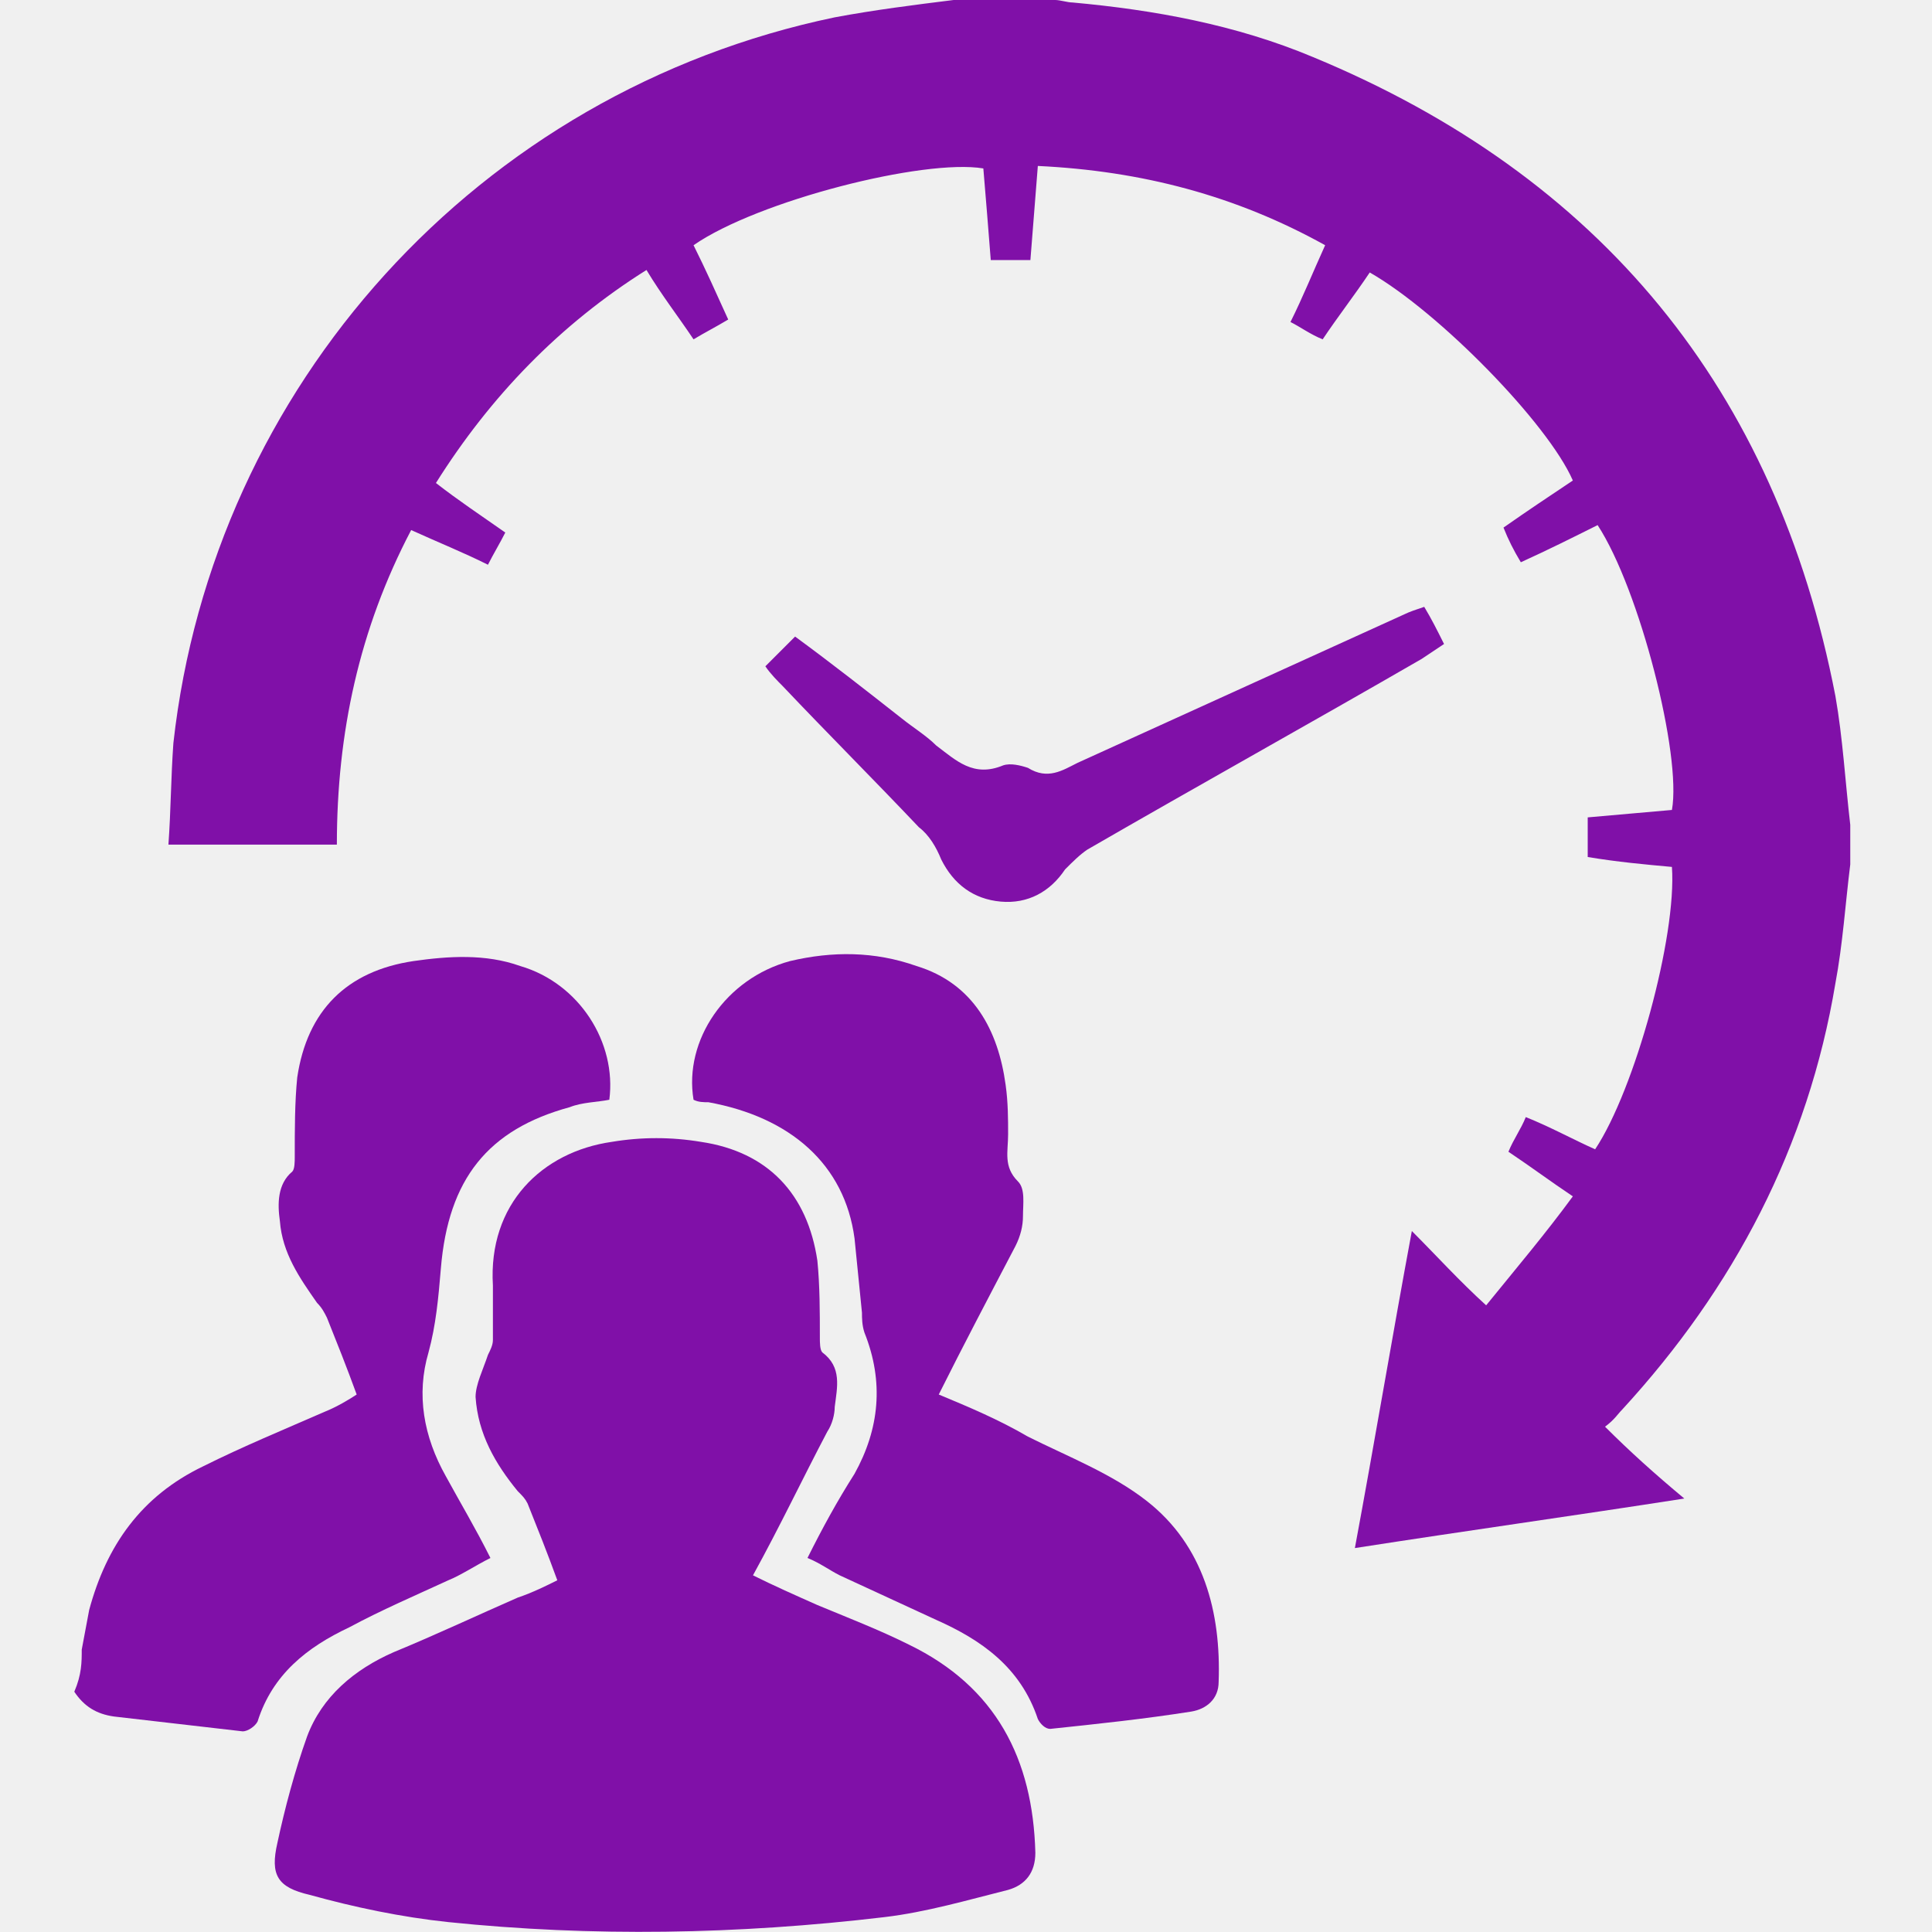
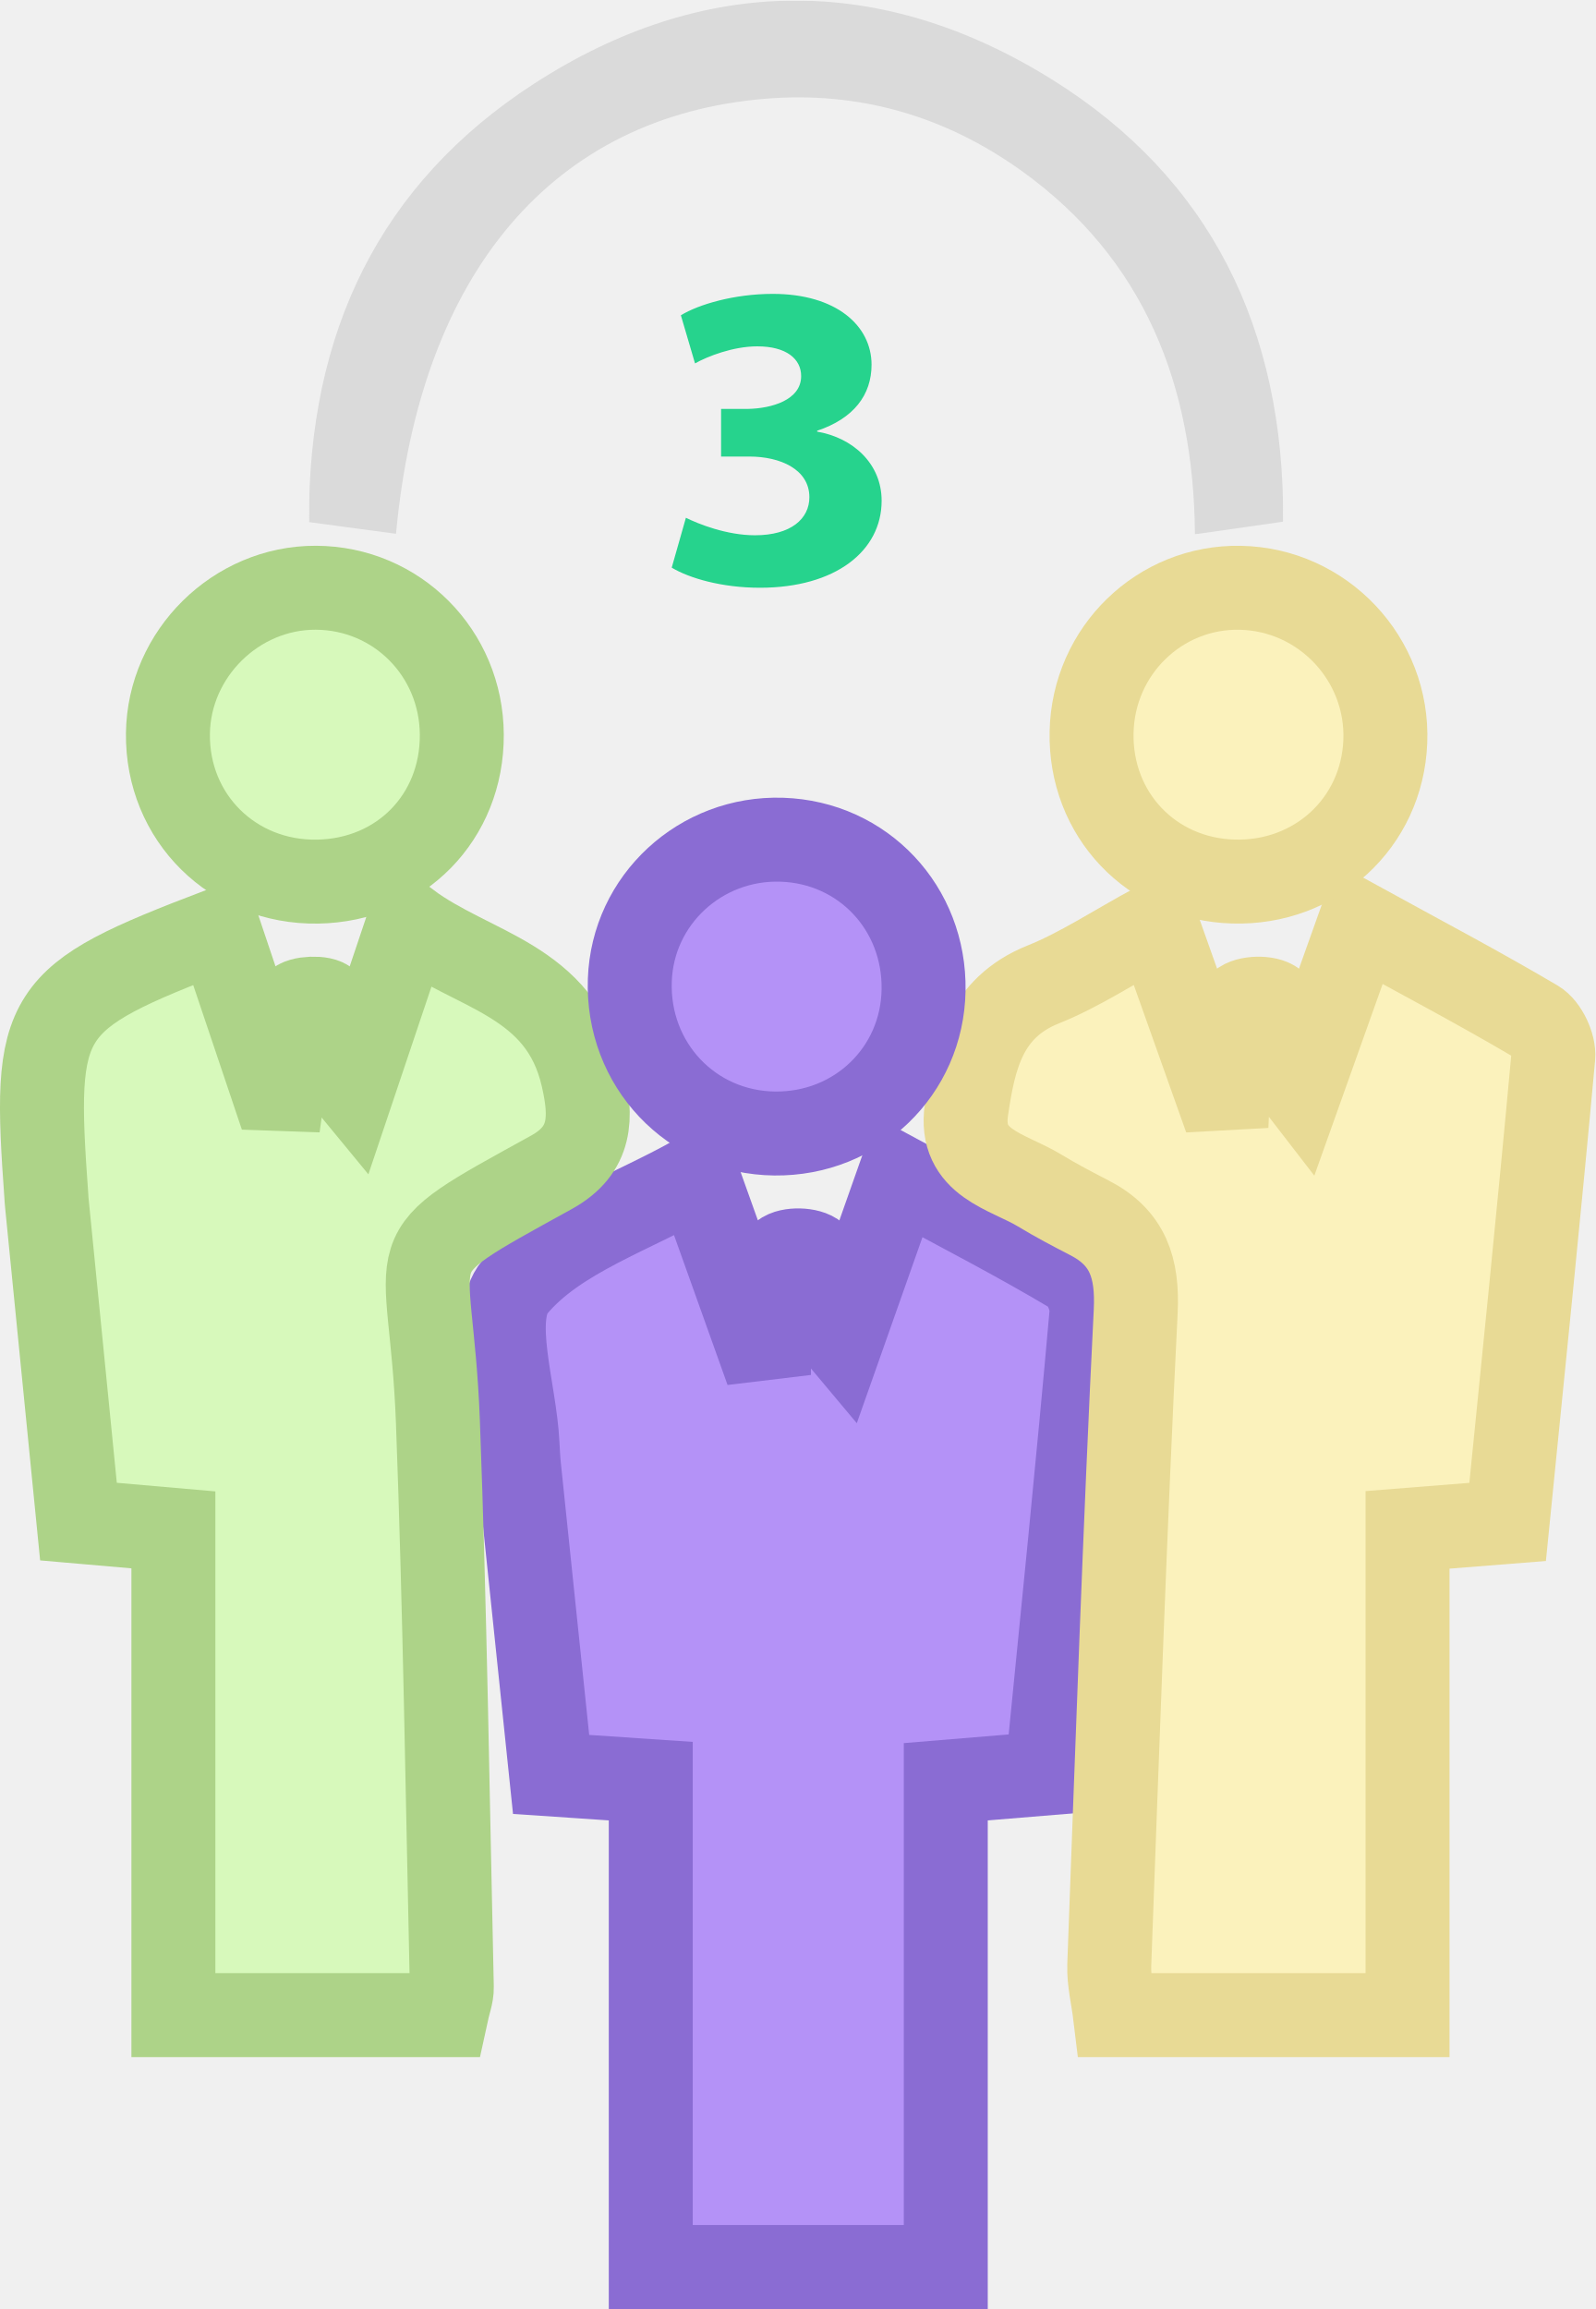
- <svg xmlns="http://www.w3.org/2000/svg" version="1.1" id="Layer_1" x="0px" y="0px" viewBox="0 0 78 78" style="enable-background:new 0 0 78 78;" xml:space="preserve">
-   <style type="text/css">
- 	.st0{fill:#8010A8;}
- </style>
-   <g>
-     <path class="st0" d="M74.7,34.9c-0.2,1.6-0.3,3.2-0.6,4.8C73,46.3,70,52,65.5,56.9c-0.2,0.2-0.3,0.4-0.7,0.7c1,1,2,1.9,3.2,2.9   c-4.5,0.7-8.8,1.3-13.3,2c0.8-4.3,1.5-8.5,2.3-12.8c1,1,1.9,2,3,3c1.3-1.6,2.4-2.9,3.5-4.4c-0.9-0.6-1.7-1.2-2.6-1.8   c0.2-0.5,0.5-0.9,0.7-1.4c1,0.4,1.9,0.9,2.8,1.3c1.6-2.4,3.3-8.6,3.1-11.4c-1.1-0.1-2.2-0.2-3.4-0.4c0-0.5,0-1,0-1.6   c1.1-0.1,2.3-0.2,3.4-0.3c0.4-2.2-1.3-8.9-3-11.5c-1,0.5-2,1-3.1,1.5c-0.3-0.5-0.5-0.9-0.7-1.4c1-0.7,1.9-1.3,2.8-1.9   c-1-2.3-5.4-6.8-8.2-8.4c-0.6,0.9-1.3,1.8-1.9,2.7c-0.5-0.2-0.9-0.5-1.3-0.7c0.5-1,0.9-2,1.4-3.1c-3.6-2-7.4-3-11.6-3.2   c-0.1,1.3-0.2,2.5-0.3,3.8c-0.5,0-1,0-1.6,0c-0.1-1.3-0.2-2.5-0.3-3.7c-2.4-0.4-9.1,1.3-11.7,3.1c0.5,1,0.9,1.9,1.4,3   c-0.5,0.3-0.9,0.5-1.4,0.8c-0.6-0.9-1.3-1.8-1.9-2.8c-3.5,2.2-6.3,5.1-8.5,8.6c0.9,0.7,1.8,1.3,2.8,2c-0.2,0.4-0.5,0.9-0.7,1.3   c-1-0.5-2-0.9-3.1-1.4c-2.1,4-3,8.2-3,12.7c-2.3,0-4.5,0-6.8,0c0.1-1.4,0.1-2.7,0.2-4.1C8.6,15.6,19.3,3.7,33.7,0.7   c1.6-0.3,3.2-0.5,4.8-0.7c1.4,0,2.7,0,4.1,0c0.2,0,0.5,0.1,0.7,0.1C46.6,0.4,49.9,1,53,2.3c11.6,4.8,18.7,13.4,21.1,25.8   c0.3,1.7,0.4,3.5,0.6,5.2C74.7,33.8,74.7,34.3,74.7,34.9z" />
-     <path class="st0" d="M3.3,66.6c0.1-0.5,0.2-1.1,0.3-1.6c0.7-2.6,2.1-4.6,4.6-5.8c1.6-0.8,3.3-1.5,4.9-2.2c0.5-0.2,1-0.5,1.3-0.7   c-0.4-1.1-0.8-2.1-1.2-3.1c-0.1-0.2-0.2-0.4-0.4-0.6c-0.7-1-1.4-2-1.5-3.3c-0.1-0.7-0.1-1.5,0.5-2c0.1-0.1,0.1-0.4,0.1-0.6   c0-1.1,0-2.2,0.1-3.2c0.4-2.7,2-4.3,4.7-4.7c1.4-0.2,2.9-0.3,4.3,0.2c2.4,0.7,3.9,3.1,3.6,5.4c-0.5,0.1-1.1,0.1-1.6,0.3   c-3.3,0.9-4.9,2.9-5.2,6.5c-0.1,1.2-0.2,2.3-0.5,3.4c-0.5,1.7-0.2,3.4,0.7,5c0.6,1.1,1.2,2.1,1.8,3.3c-0.6,0.3-1.2,0.7-1.7,0.9   c-1.3,0.6-2.7,1.2-4,1.9c-1.7,0.8-3.1,1.9-3.7,3.8c-0.1,0.2-0.4,0.4-0.6,0.4c-1.7-0.2-3.5-0.4-5.2-0.6c-0.7-0.1-1.2-0.4-1.6-1   C3.3,67.6,3.3,67.1,3.3,66.6z" />
-     <path class="st0" d="M22.5,63.8c-0.4-1.1-0.8-2.1-1.2-3.1c-0.1-0.2-0.2-0.3-0.4-0.5c-0.9-1.1-1.6-2.3-1.7-3.8   c0-0.5,0.3-1.1,0.5-1.7c0.1-0.2,0.2-0.4,0.2-0.6c0-0.7,0-1.5,0-2.2c-0.2-3.3,2-5.4,4.8-5.8c1.2-0.2,2.4-0.2,3.6,0   c2.7,0.4,4.3,2.1,4.7,4.8c0.1,1,0.1,2.1,0.1,3.1c0,0.2,0,0.5,0.1,0.6c0.8,0.6,0.6,1.4,0.5,2.2c0,0.3-0.1,0.7-0.3,1   c-1,1.9-1.9,3.8-3,5.8c0.8,0.4,1.7,0.8,2.6,1.2c1.2,0.5,2.5,1,3.7,1.6c3.5,1.7,5,4.6,5.1,8.4c0,0.8-0.4,1.3-1.1,1.5   c-1.6,0.4-3.3,0.9-5,1.1c-5.9,0.7-11.8,0.8-17.6,0.2c-1.9-0.2-3.8-0.6-5.6-1.1c-1.3-0.3-1.6-0.8-1.3-2.1c0.3-1.4,0.7-2.9,1.2-4.3   c0.6-1.6,1.9-2.7,3.5-3.4c1.7-0.7,3.4-1.5,5-2.2C21.5,64.3,22.1,64,22.5,63.8z" />
-     <path class="st0" d="M37.9,56.3c1.2,0.5,2.4,1,3.6,1.7c1.6,0.8,3.4,1.5,4.8,2.6c2.3,1.8,3,4.5,2.9,7.3c0,0.7-0.5,1.1-1.1,1.2   c-1.9,0.3-3.8,0.5-5.7,0.7c-0.2,0-0.4-0.2-0.5-0.4c-0.7-2.1-2.3-3.2-4.1-4c-1.3-0.6-2.6-1.2-3.9-1.8c-0.4-0.2-0.8-0.5-1.3-0.7   c0.6-1.2,1.2-2.3,1.9-3.4c1-1.8,1.2-3.7,0.4-5.7c-0.1-0.3-0.1-0.6-0.1-0.8c-0.1-1-0.2-2-0.3-3c-0.4-3-2.6-4.9-5.9-5.5   c-0.2,0-0.4,0-0.6-0.1c-0.4-2.4,1.3-4.9,3.9-5.6c1.7-0.4,3.4-0.4,5.1,0.2c2.3,0.7,3.3,2.6,3.6,4.8c0.1,0.7,0.1,1.4,0.1,2   c0,0.7-0.2,1.3,0.4,1.9c0.3,0.3,0.2,0.9,0.2,1.4c0,0.4-0.1,0.8-0.3,1.2C39.9,52.4,38.9,54.3,37.9,56.3z" />
-     <path class="st0" d="M30.9,26.9c0.4-0.4,0.8-0.8,1.2-1.2c1.5,1.1,2.9,2.2,4.3,3.3c0.5,0.4,1,0.7,1.4,1.1c0.8,0.6,1.5,1.3,2.7,0.8   c0.3-0.1,0.7,0,1,0.1c0.8,0.5,1.4,0.1,2-0.2c4.4-2,8.8-4,13.2-6c0.2-0.1,0.5-0.2,0.8-0.3c0.3,0.5,0.5,0.9,0.8,1.5   c-0.3,0.2-0.6,0.4-0.9,0.6c-4.5,2.6-9,5.1-13.5,7.7c-0.3,0.2-0.6,0.5-0.9,0.8c-0.6,0.9-1.5,1.4-2.6,1.3c-1.1-0.1-1.9-0.7-2.4-1.7   c-0.2-0.5-0.5-1-0.9-1.3c-1.8-1.9-3.7-3.8-5.5-5.7C31.4,27.5,31.1,27.2,30.9,26.9z" />
+ <svg xmlns="http://www.w3.org/2000/svg" xmlns:xlink="http://www.w3.org/1999/xlink" width="38px" height="55px" viewBox="0 0 38 55" version="1.1">
+   <defs>
+     <polygon id="path-1" points="0.36 0.014 23.565 0.014 23.565 12.727 0.36 12.727" />
+   </defs>
+   <g id="Page-1" stroke="none" stroke-width="1" fill="none" fill-rule="evenodd">
+     <g id="01-Report-page-overview" transform="translate(-838, -129)">
+       <g id="Group-30" transform="translate(839, 129)">
+         <path d="M15.609,28 C16.149,29.508 16.577,30.707 17.005,31.906 C17.11,31.894 17.213,31.881 17.317,31.868 C17.317,31.489 17.28,31.104 17.328,30.73 C17.368,30.431 17.433,30.05 17.633,29.881 C17.796,29.743 18.278,29.755 18.436,29.901 C18.627,30.077 18.667,30.459 18.701,30.759 C18.742,31.135 18.71,31.52 19.048,31.921 C19.49,30.671 19.93,29.422 20.418,28.037 C21.876,28.827 23.239,29.526 24.552,30.311 C24.809,30.464 25.026,30.962 24.998,31.278 C24.678,34.897 24.308,38.512 23.939,42.242 C23.149,42.307 22.43,42.366 21.528,42.441 L21.528,54 L14.501,54 L14.501,42.427 C13.63,42.369 12.949,42.323 12.127,42.267 C11.871,39.819 11.619,37.402 11.368,34.985 C11.347,34.787 11.336,34.587 11.326,34.388 C11.265,33.109 10.663,31.374 11.266,30.654 C12.276,29.448 14.055,28.888 15.609,28" id="Fill-1" fill="#B492F7" />
+         <path d="M15.609,28 C16.149,29.508 16.577,30.707 17.005,31.906 C17.11,31.894 17.213,31.881 17.317,31.868 C17.317,31.489 17.28,31.104 17.328,30.73 C17.368,30.431 17.433,30.05 17.633,29.881 C17.796,29.743 18.278,29.755 18.436,29.901 C18.627,30.077 18.667,30.459 18.701,30.759 C18.742,31.135 18.71,31.52 19.048,31.921 C19.49,30.671 19.93,29.422 20.418,28.037 C21.876,28.827 23.239,29.526 24.552,30.311 C24.809,30.464 25.026,30.962 24.998,31.278 C24.678,34.897 24.308,38.512 23.939,42.242 C23.149,42.307 22.43,42.366 21.528,42.441 L21.528,54 L14.501,54 L14.501,42.427 C13.63,42.369 12.949,42.323 12.127,42.267 C11.871,39.819 11.619,37.402 11.368,34.985 C11.347,34.787 11.336,34.587 11.326,34.388 C11.265,33.109 10.663,31.374 11.266,30.654 C12.276,29.448 14.055,28.888 15.609,28 Z" id="Stroke-3" stroke="#8A6CD3" stroke-width="2" />
+         <path d="M26.55,22.006 C27.054,23.424 27.501,24.682 27.948,25.939 C28.051,25.934 28.154,25.928 28.256,25.922 C28.274,25.543 28.269,25.162 28.314,24.787 C28.351,24.481 28.359,24.089 28.546,23.907 C28.698,23.759 29.199,23.747 29.361,23.887 C29.558,24.056 29.603,24.445 29.637,24.748 C29.681,25.131 29.647,25.524 29.977,25.949 C30.423,24.697 30.869,23.445 31.385,22 C32.843,22.8 34.237,23.535 35.592,24.335 C35.82,24.471 36.023,24.902 35.998,25.175 C35.662,28.852 35.284,32.526 34.911,36.252 C34.101,36.316 33.415,36.37 32.527,36.441 L32.527,48 L25.56,48 C25.508,47.57 25.408,47.187 25.422,46.807 C25.615,41.616 25.793,36.423 26.052,31.236 C26.102,30.205 25.871,29.482 24.951,29.009 C24.551,28.802 24.151,28.593 23.768,28.36 C22.995,27.89 21.833,27.718 22.02,26.434 C22.2,25.204 22.456,24.008 23.848,23.45 C24.72,23.101 25.518,22.566 26.55,22.006" id="Fill-5" fill="#FBF2BC" />
+         <path d="M26.55,22.006 C27.054,23.424 27.501,24.682 27.948,25.939 C28.051,25.934 28.154,25.928 28.256,25.922 C28.274,25.543 28.269,25.162 28.314,24.787 C28.351,24.481 28.359,24.089 28.546,23.907 C28.698,23.759 29.199,23.747 29.361,23.887 C29.558,24.056 29.603,24.445 29.637,24.748 C29.681,25.131 29.647,25.524 29.977,25.949 C30.423,24.697 30.869,23.445 31.385,22 C32.843,22.8 34.237,23.535 35.592,24.335 C35.82,24.471 36.023,24.902 35.998,25.175 C35.662,28.852 35.284,32.526 34.911,36.252 C34.101,36.316 33.415,36.37 32.527,36.441 L32.527,48 L25.56,48 C25.508,47.57 25.408,47.187 25.422,46.807 C25.615,41.616 25.793,36.423 26.052,31.236 C26.102,30.205 25.871,29.482 24.951,29.009 C24.551,28.802 24.151,28.593 23.768,28.36 C22.995,27.89 21.833,27.718 22.02,26.434 C22.2,25.204 22.456,24.008 23.848,23.45 C24.72,23.101 25.518,22.566 26.55,22.006 Z" id="Stroke-7" stroke="#E8DA95" stroke-width="2" />
+         <path d="M9.625,48 L3.13,48 L3.13,36.441 C2.298,36.368 1.652,36.312 0.869,36.244 C0.616,33.697 0.366,31.177 0.116,28.657 C0.11,28.608 0.108,28.558 0.105,28.508 C-0.217,24.057 -0.043,23.784 4.216,22.153 C4.639,23.413 5.063,24.673 5.488,25.933 C5.573,25.936 5.66,25.939 5.746,25.942 C5.793,25.603 5.84,25.265 5.885,24.926 C5.931,24.578 5.895,24.179 6.053,23.903 C6.13,23.767 6.709,23.743 6.805,23.876 C6.984,24.124 6.995,24.521 7.038,24.861 C7.082,25.208 7.08,25.562 7.4,25.949 C7.819,24.703 8.237,23.458 8.727,22 C10.265,23.143 12.348,23.321 12.882,25.66 C13.099,26.613 13.105,27.39 12.132,27.926 C8.249,30.067 9.264,29.409 9.431,33.87 C9.599,38.356 9.662,42.846 9.762,47.335 C9.767,47.522 9.687,47.711 9.625,48" id="Fill-9" fill="#D7F9BB" />
+         <path d="M9.625,48 L3.13,48 L3.13,36.441 C2.298,36.368 1.652,36.312 0.869,36.244 C0.616,33.697 0.366,31.177 0.116,28.657 C0.11,28.608 0.108,28.558 0.105,28.508 C-0.217,24.057 -0.043,23.784 4.216,22.153 C4.639,23.413 5.063,24.673 5.488,25.933 C5.573,25.936 5.66,25.939 5.746,25.942 C5.793,25.603 5.84,25.265 5.885,24.926 C5.931,24.578 5.895,24.179 6.053,23.903 C6.13,23.767 6.709,23.743 6.805,23.876 C6.984,24.124 6.995,24.521 7.038,24.861 C7.082,25.208 7.08,25.562 7.4,25.949 C7.819,24.703 8.237,23.458 8.727,22 C10.265,23.143 12.348,23.321 12.882,25.66 C13.099,26.613 13.105,27.39 12.132,27.926 C8.249,30.067 9.264,29.409 9.431,33.87 C9.599,38.356 9.662,42.846 9.762,47.335 C9.767,47.522 9.687,47.711 9.625,48 Z" id="Stroke-11" stroke="#ADD388" stroke-width="2" />
+         <g id="Group-15" transform="translate(6, 0)">
+           <mask id="mask-2" fill="white">
+             <use xlink:href="#path-1" />
+           </mask>
+           <g id="Clip-14" />
+           <path d="M2.433,12.715 C1.717,12.619 1.1,12.536 0.36,12.437 C0.332,7.919 2.048,4.376 5.711,2 C9.755,-0.623 14.006,-0.639 18.072,1.902 C21.819,4.243 23.598,7.826 23.564,12.426 C22.847,12.529 22.232,12.617 21.463,12.727 C21.436,9.172 20.253,6.167 17.338,4.073 C15.507,2.758 13.46,2.17 11.235,2.352 C6.184,2.765 3.01,6.483 2.433,12.715" id="Fill-13" fill="#DADADA" mask="url(#mask-2)" />
+         </g>
+         <path d="M25.001,17.44 C25.042,15.501 26.621,13.965 28.539,14.001 C30.51,14.037 32.078,15.7 31.997,17.669 C31.918,19.604 30.341,21.055 28.378,20.998 C26.426,20.943 24.959,19.397 25.001,17.44" id="Fill-16" fill="#FBF2BC" />
+         <path d="M25.001,17.44 C25.042,15.501 26.621,13.965 28.539,14.001 C30.51,14.037 32.078,15.7 31.997,17.669 C31.918,19.604 30.341,21.055 28.378,20.998 C26.426,20.943 24.959,19.397 25.001,17.44 Z" id="Stroke-18" stroke="#E8DA95" stroke-width="2" />
+         <path d="M10,17.499 C10.01,19.467 8.537,20.967 6.564,21 C4.55,21.032 2.976,19.476 3,17.473 C3.023,15.571 4.623,13.993 6.523,14 C8.453,14.008 9.99,15.555 10,17.499" id="Fill-20" fill="#D7F9BB" />
+         <path d="M10,17.499 C10.01,19.467 8.537,20.967 6.564,21 C4.55,21.032 2.976,19.476 3,17.473 C3.023,15.571 4.623,13.993 6.523,14 C8.453,14.008 9.99,15.555 10,17.499 Z" id="Stroke-22" stroke="#ADD388" stroke-width="2" />
+         <path d="M20.999,23.587 C20.966,25.519 19.406,27.021 17.454,27 C15.466,26.978 13.931,25.354 14.002,23.346 C14.069,21.433 15.687,19.939 17.623,20.002 C19.558,20.065 21.033,21.632 20.999,23.587" id="Fill-24" fill="#B492F7" />
+         <path d="M20.999,23.587 C20.966,25.519 19.406,27.021 17.454,27 C15.466,26.978 13.931,25.354 14.002,23.346 C14.069,21.433 15.687,19.939 17.623,20.002 C19.558,20.065 21.033,21.632 20.999,23.587 Z" id="Stroke-26" stroke="#8A6CD3" stroke-width="2" />
+         <path d="M15.338,12.333 C15.631,12.479 16.307,12.75 16.982,12.75 C17.843,12.75 18.279,12.354 18.279,11.844 C18.279,11.177 17.581,10.875 16.852,10.875 L16.176,10.875 L16.176,9.74 L16.819,9.74 C17.375,9.729 18.083,9.531 18.083,8.958 C18.083,8.552 17.734,8.25 17.037,8.25 C16.459,8.25 15.85,8.49 15.555,8.656 L15.218,7.51 C15.643,7.25 16.492,7 17.407,7 C18.921,7 19.76,7.761 19.76,8.687 C19.76,9.406 19.336,9.969 18.464,10.26 L18.464,10.281 C19.314,10.427 20,11.042 20,11.927 C20,13.125 18.9,14 17.103,14 C16.187,14 15.414,13.77 15,13.521 L15.338,12.333 Z" id="Fill-28" fill="#26D38D" />
+       </g>
+     </g>
  </g>
</svg>
